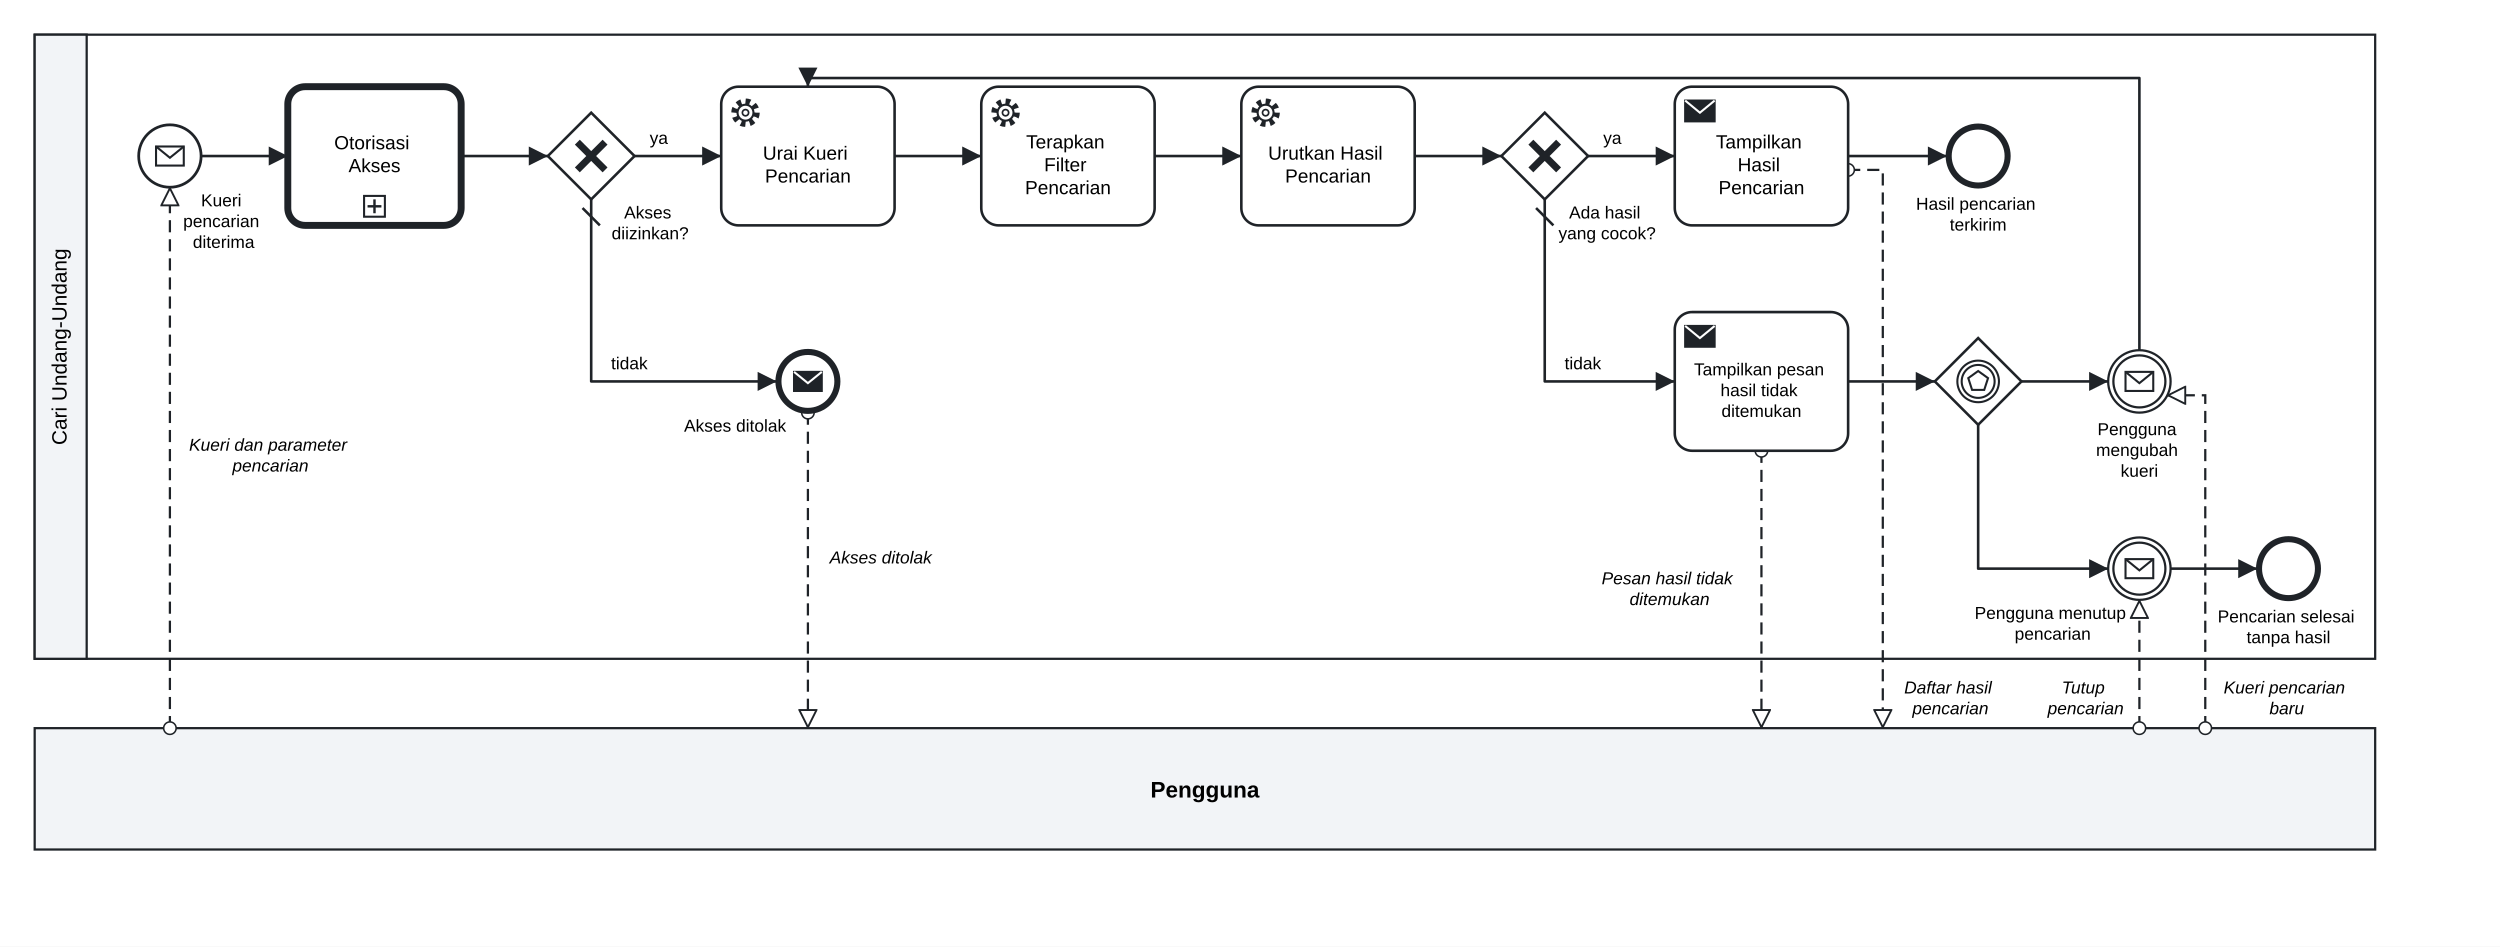
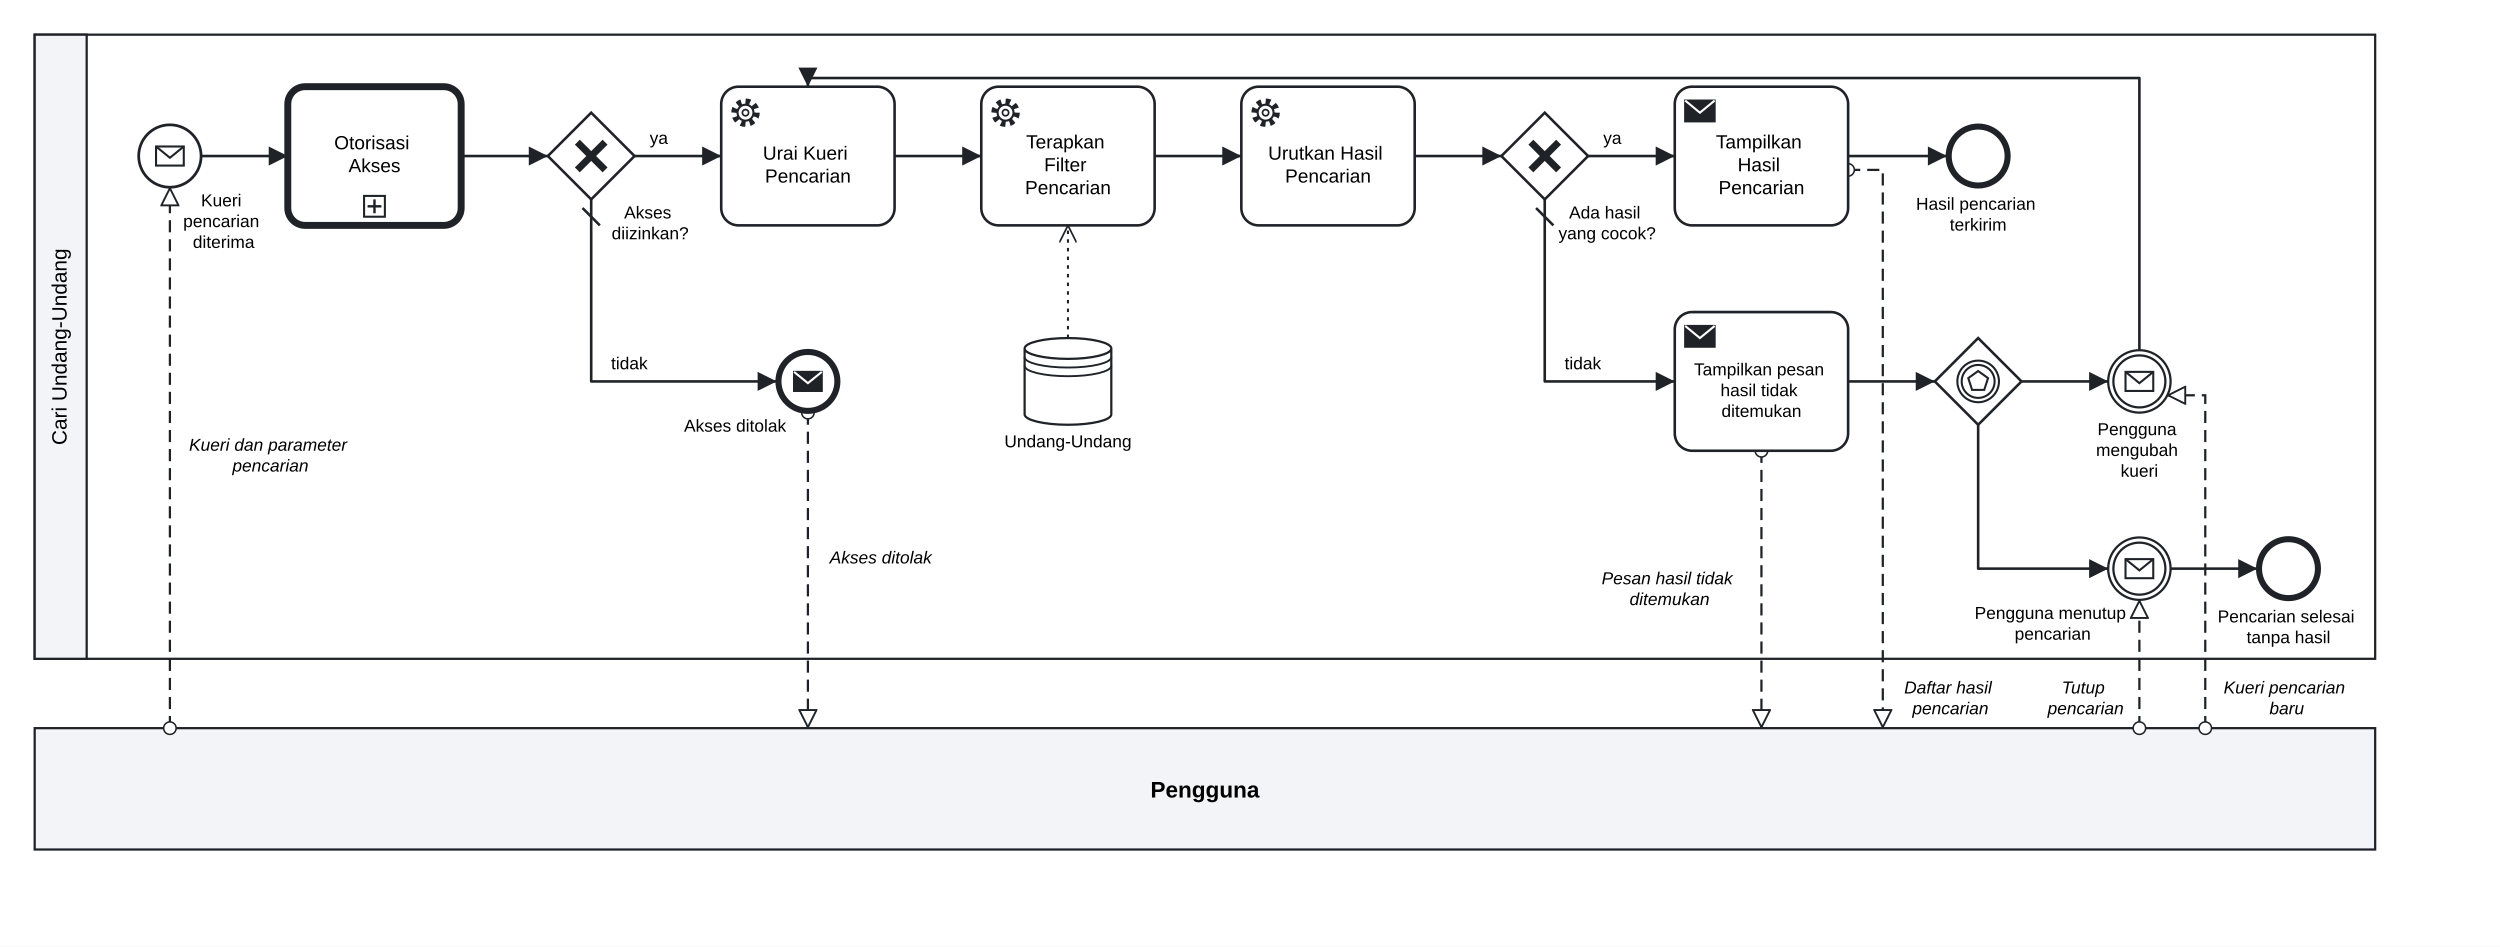
<svg xmlns="http://www.w3.org/2000/svg" viewBox="-20 -20 1442 546" width="1442" height="546" font-family="Arial, Helvetica, sans-serif" role="img" aria-labelledby="tok-title tok-desc">
  <defs>
    <marker id="seqEnd" viewBox="0 0 10 10" refX="10" refY="5" markerUnits="userSpaceOnUse" markerWidth="11" markerHeight="11" orient="auto">
      <path d="M0,0 L10,5 L0,10 z" fill="#1f2328" />
    </marker>
    <marker id="msgEnd" viewBox="0 0 10 10" refX="10" refY="5" markerUnits="userSpaceOnUse" markerWidth="11" markerHeight="11" orient="auto">
      <path d="M0.5,0.5 L9.5,5 L0.5,9.5 z" fill="#fff" stroke="#1f2328" />
    </marker>
    <marker id="msgStart" viewBox="0 0 10 10" refX="5" refY="5" markerUnits="userSpaceOnUse" markerWidth="9" markerHeight="9">
      <circle cx="5" cy="5" r="4" fill="#fff" stroke="#1f2328" />
    </marker>
    <marker id="assocEnd" viewBox="0 0 10 10" refX="10" refY="5" markerUnits="userSpaceOnUse" markerWidth="10" markerHeight="10" orient="auto">
      <path d="M0,0 L10,5 L0,10" fill="none" stroke="#1f2328" />
    </marker>
  </defs>
  <rect x="-20" y="-20" width="1442" height="546" fill="#fff" />
  <rect x="0.0" y="0.0" width="1350.0" height="360.0" fill="#fff" stroke="#1f2328" stroke-width="1.3" />
  <rect x="0.0" y="0.0" width="30" height="360.0" fill="#f2f4f7" stroke="#1f2328" stroke-width="1.3" />
  <g transform="rotate(-90 15.0 180.0)">
    <text x="15.0" y="180.0" font-size="12" text-anchor="middle" dominant-baseline="middle" transform="translate(0 0.0)">Cari Undang-Undang</text>
  </g>
  <rect x="0.0" y="400.0" width="1350.0" height="70.0" fill="#f2f4f7" stroke="#1f2328" stroke-width="1.3" />
  <text x="675.0" y="440.0" font-size="13" text-anchor="middle" font-weight="bold">
    <tspan x="675.0" dy="0.0">Pengguna</tspan>
  </text>
  <polyline points="78.0,400.0 78.0,88.0" fill="none" stroke="#1f2328" stroke-width="1.3" stroke-dasharray="7 4" marker-start="url(#msgStart)" marker-end="url(#msgEnd)" />
  <polyline points="446.0,218.0 446.0,400.0" fill="none" stroke="#1f2328" stroke-width="1.3" stroke-dasharray="7 4" marker-start="url(#msgStart)" marker-end="url(#msgEnd)" />
  <polyline points="1046.0,78.0 1066.0,78.0 1066.0,400.0" fill="none" stroke="#1f2328" stroke-width="1.3" stroke-dasharray="7 4" marker-start="url(#msgStart)" marker-end="url(#msgEnd)" />
  <polyline points="996.0,240.0 996.0,400.0" fill="none" stroke="#1f2328" stroke-width="1.3" stroke-dasharray="7 4" marker-start="url(#msgStart)" marker-end="url(#msgEnd)" />
  <polyline points="1252.0,400.0 1252.0,208.0 1230.0,208.0" fill="none" stroke="#1f2328" stroke-width="1.3" stroke-dasharray="7 4" marker-start="url(#msgStart)" marker-end="url(#msgEnd)" />
  <polyline points="1214.0,400.0 1214.0,326.0" fill="none" stroke="#1f2328" stroke-width="1.3" stroke-dasharray="7 4" marker-start="url(#msgStart)" marker-end="url(#msgEnd)" />
+   <polyline points="596.0,175.0 596.0,110.0" fill="none" stroke="#1f2328" stroke-width="1.2" stroke-dasharray="2 3" marker-end="url(#assocEnd)" />
  <polyline points="96.0,70.0 146.0,70.0" fill="none" stroke="#1f2328" stroke-width="1.5" stroke-linejoin="round" marker-end="url(#seqEnd)" />
  <polyline points="246.0,70.0 296.0,70.0" fill="none" stroke="#1f2328" stroke-width="1.5" stroke-linejoin="round" marker-end="url(#seqEnd)" />
  <polyline points="346.0,70.0 396.0,70.0" fill="none" stroke="#1f2328" stroke-width="1.5" stroke-linejoin="round" marker-end="url(#seqEnd)" />
  <polyline points="321.0,95.0 321.0,200.0 428.0,200.0" fill="none" stroke="#1f2328" stroke-width="1.5" stroke-linejoin="round" marker-end="url(#seqEnd)" />
  <line x1="316.0" y1="100.0" x2="326.0" y2="110.0" stroke="#1f2328" stroke-width="1.5" />
  <polyline points="496.0,70.0 546.0,70.0" fill="none" stroke="#1f2328" stroke-width="1.5" stroke-linejoin="round" marker-end="url(#seqEnd)" />
  <polyline points="646.0,70.0 696.0,70.0" fill="none" stroke="#1f2328" stroke-width="1.5" stroke-linejoin="round" marker-end="url(#seqEnd)" />
  <polyline points="796.0,70.0 846.0,70.0" fill="none" stroke="#1f2328" stroke-width="1.5" stroke-linejoin="round" marker-end="url(#seqEnd)" />
  <polyline points="896.0,70.0 946.0,70.0" fill="none" stroke="#1f2328" stroke-width="1.5" stroke-linejoin="round" marker-end="url(#seqEnd)" />
  <polyline points="871.0,95.0 871.0,200.0 946.0,200.0" fill="none" stroke="#1f2328" stroke-width="1.5" stroke-linejoin="round" marker-end="url(#seqEnd)" />
  <line x1="866.0" y1="100.0" x2="876.0" y2="110.0" stroke="#1f2328" stroke-width="1.5" />
  <polyline points="1046.0,70.0 1103.0,70.0" fill="none" stroke="#1f2328" stroke-width="1.5" stroke-linejoin="round" marker-end="url(#seqEnd)" />
  <polyline points="1046.0,200.0 1096.0,200.0" fill="none" stroke="#1f2328" stroke-width="1.5" stroke-linejoin="round" marker-end="url(#seqEnd)" />
  <polyline points="1146.0,200.0 1196.0,200.0" fill="none" stroke="#1f2328" stroke-width="1.5" stroke-linejoin="round" marker-end="url(#seqEnd)" />
  <polyline points="1121.0,225.0 1121.0,308.0 1196.0,308.0" fill="none" stroke="#1f2328" stroke-width="1.5" stroke-linejoin="round" marker-end="url(#seqEnd)" />
  <polyline points="1214.0,182.0 1214.0,25.0 446.0,25.0 446.0,30.0" fill="none" stroke="#1f2328" stroke-width="1.5" stroke-linejoin="round" marker-end="url(#seqEnd)" />
  <polyline points="1232.0,308.0 1282.0,308.0" fill="none" stroke="#1f2328" stroke-width="1.5" stroke-linejoin="round" marker-end="url(#seqEnd)" />
  <circle cx="78.0" cy="70.0" r="18" fill="#fff" stroke="#1f2328" stroke-width="1.6" />
  <rect x="70.0" y="64.5" width="16" height="11" fill="#fff" stroke="#1f2328" stroke-width="1.2" />
  <polyline points="70.0,64.5 78.0,71.0 86.0,64.5" fill="none" stroke="#1f2328" stroke-width="1.2" />
  <rect x="146.0" y="30.0" width="100.0" height="80.0" rx="10" fill="#fff" stroke="#1f2328" stroke-width="4" />
  <text x="196.0" y="66.1" font-size="11" text-anchor="middle">
    <tspan x="196.0" dy="0.0">Otorisasi</tspan>
    <tspan x="196.0" dy="13.2">Akses</tspan>
  </text>
  <rect x="190.0" y="93.0" width="12" height="12" fill="#fff" stroke="#1f2328" stroke-width="1.2" />
  <path d="M192.0,99.0 h8 M196.0,95.0 v8" stroke="#1f2328" stroke-width="1.4" />
  <polygon points="321.0,45.0 346.0,70.0 321.0,95.0 296.0,70.0" fill="#fff" stroke="#1f2328" stroke-width="1.5" />
  <path d="M313.0,62.0 L329.0,78.0 M329.0,62.0 L313.0,78.0" stroke="#1f2328" stroke-width="4" />
  <circle cx="446.0" cy="200.0" r="17" fill="#fff" stroke="#1f2328" stroke-width="3.5" />
  <rect x="438.0" y="194.5" width="16" height="11" fill="#1f2328" stroke="#1f2328" stroke-width="1.2" />
  <polyline points="438.0,194.5 446.0,201.0 454.0,194.5" fill="none" stroke="#fff" stroke-width="1.2" />
  <rect x="396.0" y="30.0" width="100.0" height="80.0" rx="10" fill="#fff" stroke="#1f2328" stroke-width="1.5" />
  <circle cx="410.0" cy="45.0" r="6.5" fill="none" stroke="#1f2328" stroke-width="3.4" stroke-dasharray="2.6 2.5" />
  <circle cx="410.0" cy="45.0" r="4.6" fill="#fff" stroke="#1f2328" stroke-width="1.2" />
  <circle cx="410.0" cy="45.0" r="1.8" fill="none" stroke="#1f2328" stroke-width="1" />
  <text x="446.0" y="72.1" font-size="11" text-anchor="middle">
    <tspan x="446.0" dy="0.0">Urai Kueri</tspan>
    <tspan x="446.0" dy="13.2">Pencarian</tspan>
  </text>
  <rect x="546.0" y="30.0" width="100.0" height="80.0" rx="10" fill="#fff" stroke="#1f2328" stroke-width="1.5" />
  <circle cx="560.0" cy="45.0" r="6.5" fill="none" stroke="#1f2328" stroke-width="3.4" stroke-dasharray="2.6 2.5" />
  <circle cx="560.0" cy="45.0" r="4.6" fill="#fff" stroke="#1f2328" stroke-width="1.2" />
  <circle cx="560.0" cy="45.0" r="1.8" fill="none" stroke="#1f2328" stroke-width="1" />
  <text x="596.0" y="65.6" font-size="11" text-anchor="middle">
    <tspan x="596.0" dy="0.0">Terapkan</tspan>
    <tspan x="596.0" dy="13.2">Filter</tspan>
    <tspan x="596.0" dy="13.2">Pencarian</tspan>
  </text>
  <rect x="696.0" y="30.0" width="100.0" height="80.0" rx="10" fill="#fff" stroke="#1f2328" stroke-width="1.5" />
  <circle cx="710.0" cy="45.0" r="6.5" fill="none" stroke="#1f2328" stroke-width="3.4" stroke-dasharray="2.6 2.5" />
  <circle cx="710.0" cy="45.0" r="4.6" fill="#fff" stroke="#1f2328" stroke-width="1.2" />
  <circle cx="710.0" cy="45.0" r="1.8" fill="none" stroke="#1f2328" stroke-width="1" />
  <text x="746.0" y="72.1" font-size="11" text-anchor="middle">
    <tspan x="746.0" dy="0.0">Urutkan Hasil</tspan>
    <tspan x="746.0" dy="13.2">Pencarian</tspan>
  </text>
  <polygon points="871.0,45.0 896.0,70.0 871.0,95.0 846.0,70.0" fill="#fff" stroke="#1f2328" stroke-width="1.5" />
  <path d="M863.0,62.0 L879.0,78.0 M879.0,62.0 L863.0,78.0" stroke="#1f2328" stroke-width="4" />
  <rect x="946.0" y="30.0" width="100.0" height="80.0" rx="10" fill="#fff" stroke="#1f2328" stroke-width="1.5" />
  <rect x="952.0" y="38.0" width="17" height="12" fill="#1f2328" stroke="#1f2328" stroke-width="1.2" />
  <polyline points="952.0,38.0 960.5,45.0 969.0,38.0" fill="none" stroke="#fff" stroke-width="1.2" />
  <text x="996.0" y="65.6" font-size="11" text-anchor="middle">
    <tspan x="996.0" dy="0.0">Tampilkan</tspan>
    <tspan x="996.0" dy="13.2">Hasil</tspan>
    <tspan x="996.0" dy="13.2">Pencarian</tspan>
  </text>
  <circle cx="1121.0" cy="70.0" r="17" fill="#fff" stroke="#1f2328" stroke-width="3.5" />
  <rect x="946.0" y="160.0" width="100.0" height="80.0" rx="10" fill="#fff" stroke="#1f2328" stroke-width="1.5" />
  <rect x="952.0" y="168.0" width="17" height="12" fill="#1f2328" stroke="#1f2328" stroke-width="1.2" />
  <polyline points="952.0,168.0 960.5,175.0 969.0,168.0" fill="none" stroke="#fff" stroke-width="1.2" />
  <text x="996.0" y="196.5" font-size="10" text-anchor="middle">
    <tspan x="996.0" dy="0.0">Tampilkan pesan</tspan>
    <tspan x="996.0" dy="12.0">hasil tidak</tspan>
    <tspan x="996.0" dy="12.0">ditemukan</tspan>
  </text>
  <polygon points="1121.0,175.0 1146.0,200.0 1121.0,225.0 1096.0,200.0" fill="#fff" stroke="#1f2328" stroke-width="1.5" />
  <circle cx="1121.0" cy="200.0" r="12" fill="none" stroke="#1f2328" stroke-width="1.2" />
  <circle cx="1121.0" cy="200.0" r="9.5" fill="none" stroke="#1f2328" stroke-width="1.2" />
  <polygon points="1121.0,194.0 1126.7,198.1 1124.5,204.9 1117.5,204.9 1115.3,198.1" fill="none" stroke="#1f2328" stroke-width="1.2" />
  <circle cx="1214.0" cy="200.0" r="18" fill="#fff" stroke="#1f2328" stroke-width="1.3" />
  <circle cx="1214.0" cy="200.0" r="15" fill="none" stroke="#1f2328" stroke-width="1.3" />
  <rect x="1206.0" y="194.5" width="16" height="11" fill="#fff" stroke="#1f2328" stroke-width="1.2" />
  <polyline points="1206.0,194.5 1214.0,201.0 1222.0,194.5" fill="none" stroke="#1f2328" stroke-width="1.2" />
  <circle cx="1214.0" cy="308.0" r="18" fill="#fff" stroke="#1f2328" stroke-width="1.3" />
  <circle cx="1214.0" cy="308.0" r="15" fill="none" stroke="#1f2328" stroke-width="1.3" />
  <rect x="1206.0" y="302.5" width="16" height="11" fill="#fff" stroke="#1f2328" stroke-width="1.2" />
  <polyline points="1206.0,302.5 1214.0,309.0 1222.0,302.5" fill="none" stroke="#1f2328" stroke-width="1.2" />
  <circle cx="1300.0" cy="308.0" r="17" fill="#fff" stroke="#1f2328" stroke-width="3.5" />
+   <path d="M571.0,181.0 a25.0,6 0 0 0 50.0,0 a25.0,6 0 0 0 -50.0,0 v38.0 a25.0,6 0 0 0 50.0,0 v-38.0" fill="#fff" stroke="#1f2328" stroke-width="1.3" />
+   <path d="M571.0,186.0 a25.0,6 0 0 0 50.0,0 M571.0,191.0 a25.0,6 0 0 0 50.0,0" fill="none" stroke="#1f2328" stroke-width="1.1" />
  <text x="136.0" y="240.0" font-size="10" text-anchor="middle" font-style="italic">
    <tspan x="136.0" dy="0.0">Kueri dan parameter</tspan>
    <tspan x="136.0" dy="12.0">pencarian</tspan>
  </text>
  <text x="488.0" y="305.0" font-size="10" text-anchor="middle" font-style="italic">
    <tspan x="488.0" dy="0.0">Akses ditolak</tspan>
  </text>
  <text x="1105.0" y="380.0" font-size="10" text-anchor="middle" font-style="italic">
    <tspan x="1105.0" dy="0.0">Daftar hasil</tspan>
    <tspan x="1105.0" dy="12.0">pencarian</tspan>
  </text>
  <text x="943.0" y="317.0" font-size="10" text-anchor="middle" font-style="italic">
    <tspan x="943.0" dy="0.0">Pesan hasil tidak</tspan>
    <tspan x="943.0" dy="12.0">ditemukan</tspan>
  </text>
  <text x="1299.0" y="380.0" font-size="10" text-anchor="middle" font-style="italic">
    <tspan x="1299.0" dy="0.0">Kueri pencarian</tspan>
    <tspan x="1299.0" dy="12.0">baru</tspan>
  </text>
  <text x="1183.0" y="380.0" font-size="10" text-anchor="middle" font-style="italic">
    <tspan x="1183.0" dy="0.0">Tutup</tspan>
    <tspan x="1183.0" dy="12.0">pencarian</tspan>
  </text>
  <text x="360.0" y="63.0" font-size="10" text-anchor="middle">
    <tspan x="360.0" dy="0.0">ya</tspan>
  </text>
  <text x="343.0" y="193.0" font-size="10" text-anchor="middle">
    <tspan x="343.0" dy="0.0">tidak</tspan>
  </text>
  <text x="910.0" y="63.0" font-size="10" text-anchor="middle">
    <tspan x="910.0" dy="0.0">ya</tspan>
  </text>
  <text x="893.0" y="193.0" font-size="10" text-anchor="middle">
    <tspan x="893.0" dy="0.0">tidak</tspan>
  </text>
  <text x="109.0" y="99.0" font-size="10" text-anchor="middle">
    <tspan x="109.0" dy="0.0">Kueri</tspan>
    <tspan x="109.0" dy="12.0">pencarian</tspan>
    <tspan x="109.0" dy="12.0">diterima</tspan>
  </text>
  <text x="355.0" y="106.0" font-size="10" text-anchor="middle">
    <tspan x="355.0" dy="0.0">Akses</tspan>
    <tspan x="355.0" dy="12.0">diizinkan?</tspan>
  </text>
  <text x="404.0" y="229.0" font-size="10" text-anchor="middle">
    <tspan x="404.0" dy="0.0">Akses ditolak</tspan>
  </text>
  <text x="907.0" y="106.0" font-size="10" text-anchor="middle">
    <tspan x="907.0" dy="0.0">Ada hasil</tspan>
    <tspan x="907.0" dy="12.0">yang cocok?</tspan>
  </text>
  <text x="1121.0" y="101.0" font-size="10" text-anchor="middle">
    <tspan x="1121.0" dy="0.0">Hasil pencarian</tspan>
    <tspan x="1121.0" dy="12.0">terkirim</tspan>
  </text>
  <text x="1214.0" y="231.0" font-size="10" text-anchor="middle">
    <tspan x="1214.0" dy="0.0">Pengguna</tspan>
    <tspan x="1214.0" dy="12.0">mengubah</tspan>
    <tspan x="1214.0" dy="12.0">kueri</tspan>
  </text>
  <text x="1164.0" y="337.0" font-size="10" text-anchor="middle">
    <tspan x="1164.0" dy="0.0">Pengguna menutup</tspan>
    <tspan x="1164.0" dy="12.0">pencarian</tspan>
  </text>
  <text x="1300.0" y="339.0" font-size="10" text-anchor="middle">
    <tspan x="1300.0" dy="0.0">Pencarian selesai</tspan>
    <tspan x="1300.0" dy="12.0">tanpa hasil</tspan>
  </text>
+   <text x="596.0" y="238.0" font-size="10" text-anchor="middle">
+     <tspan x="596.0" dy="0.0">Undang-Undang</tspan>
+   </text>
</svg>
